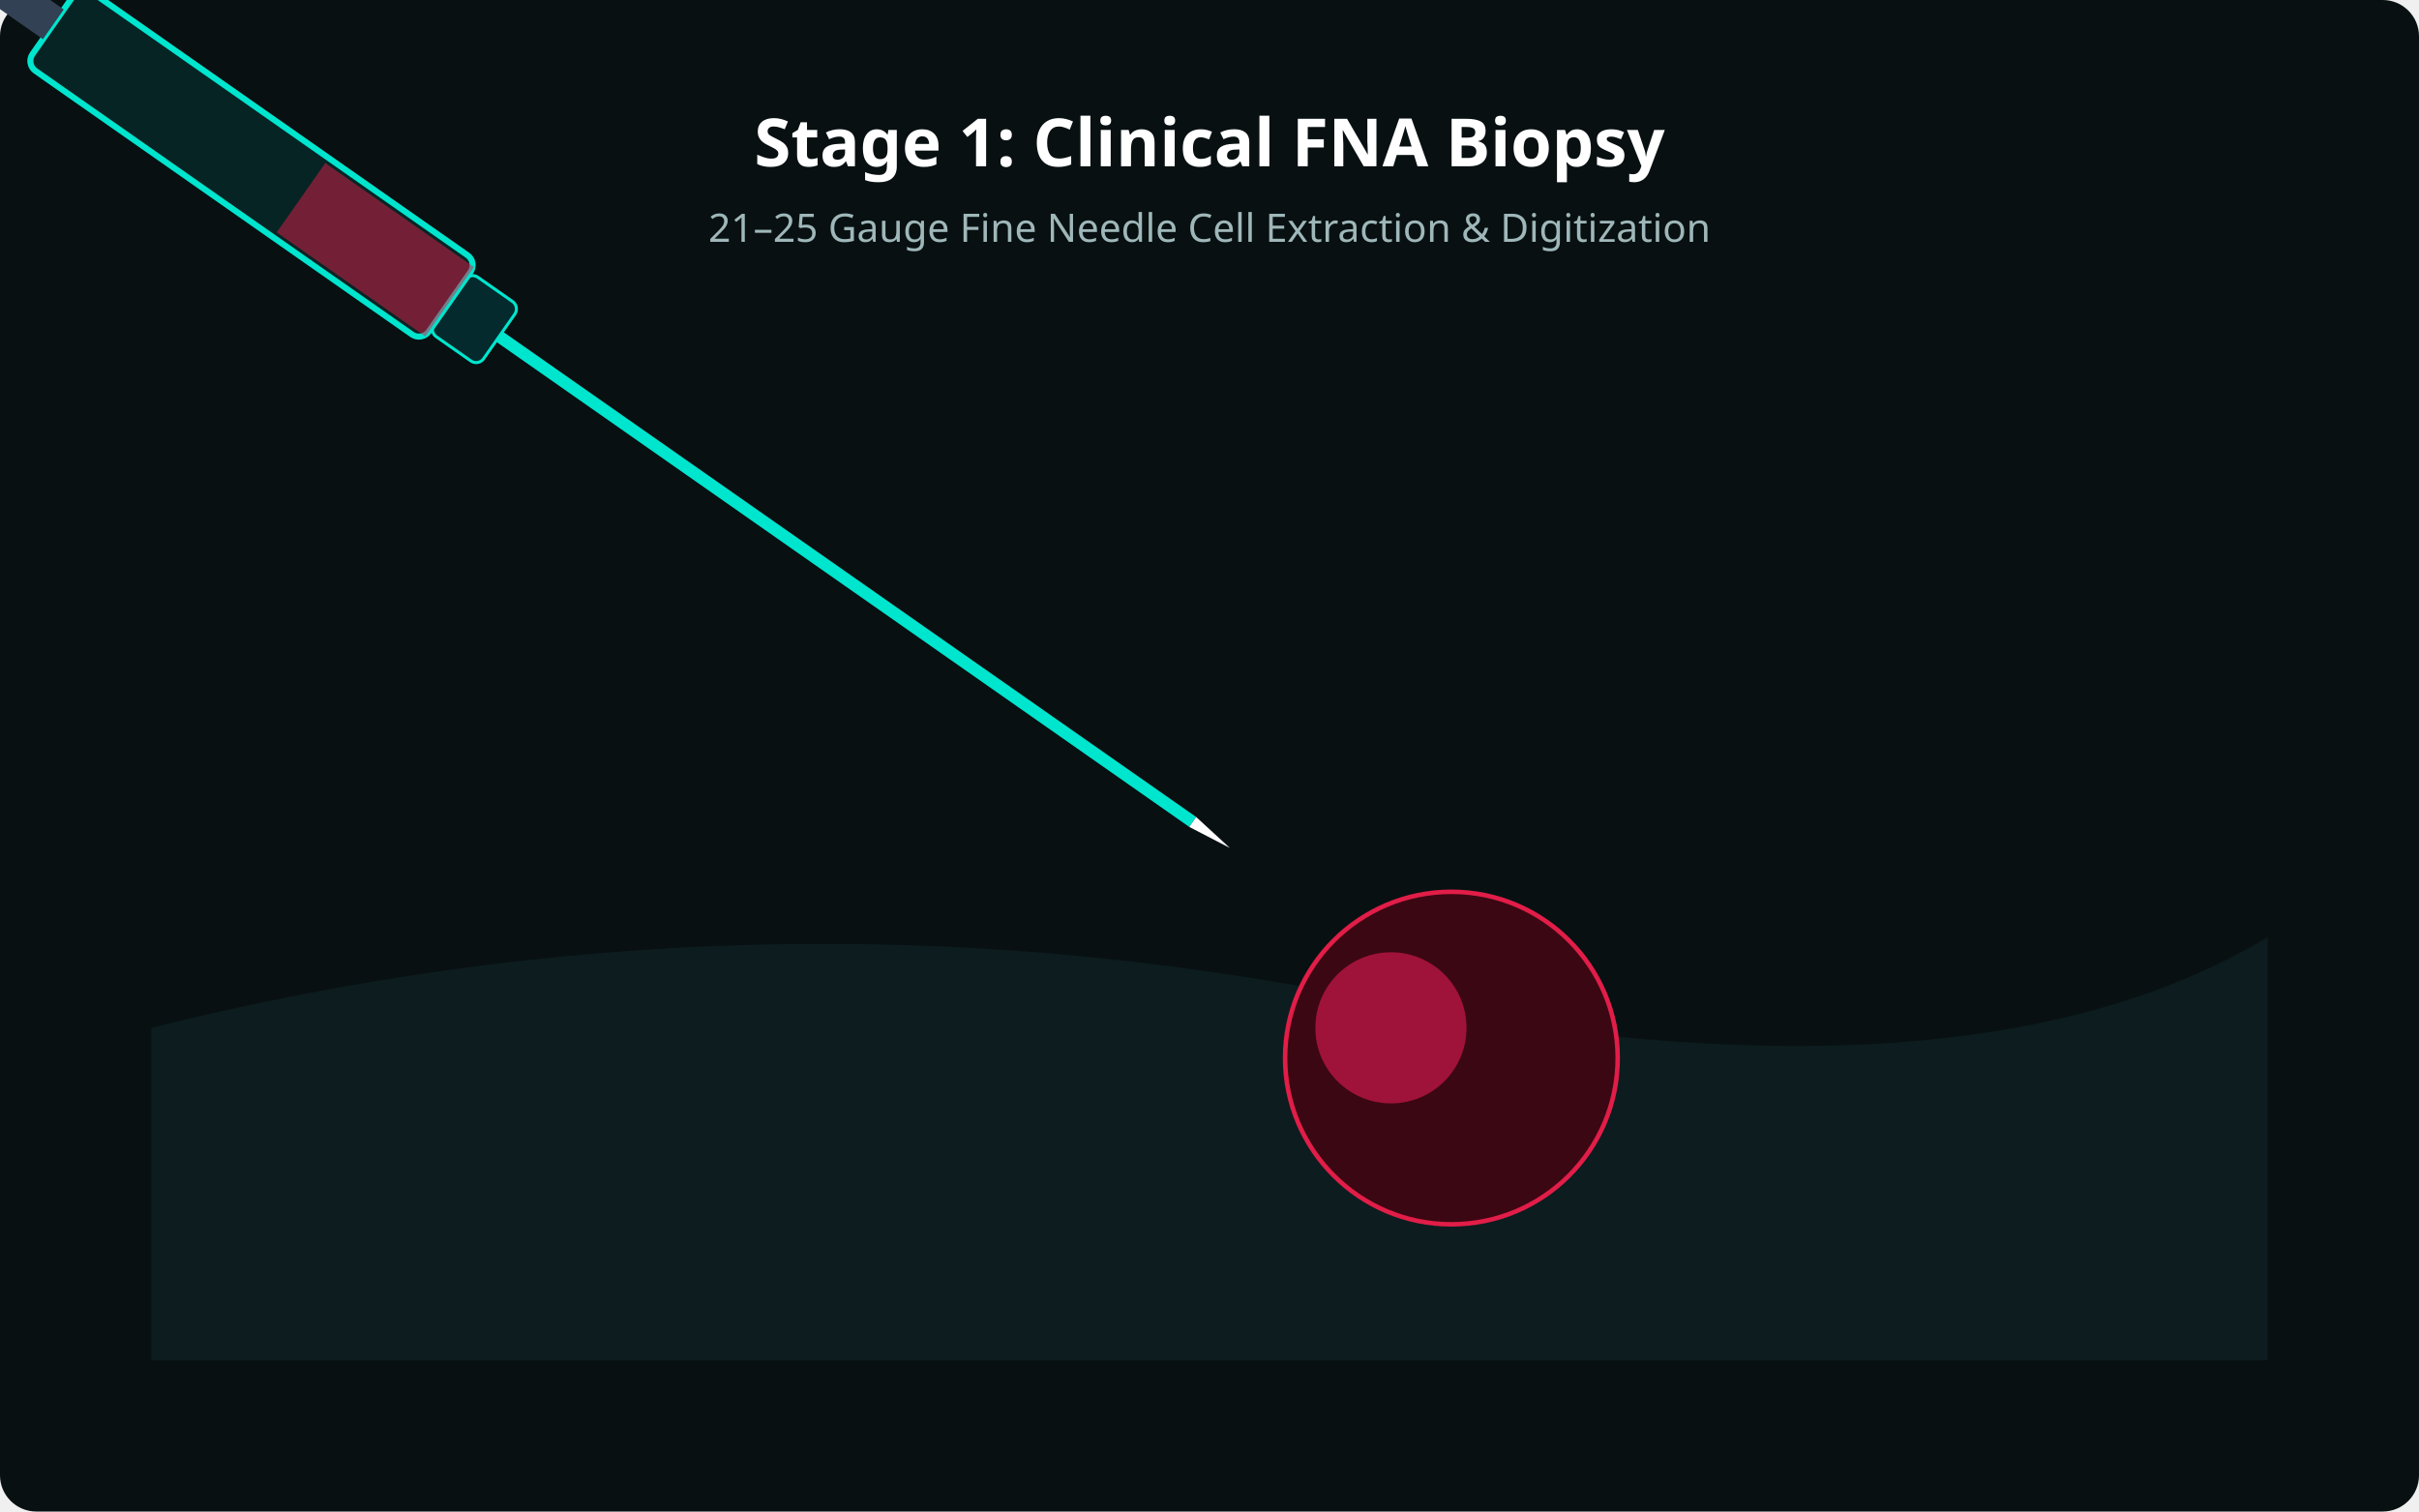
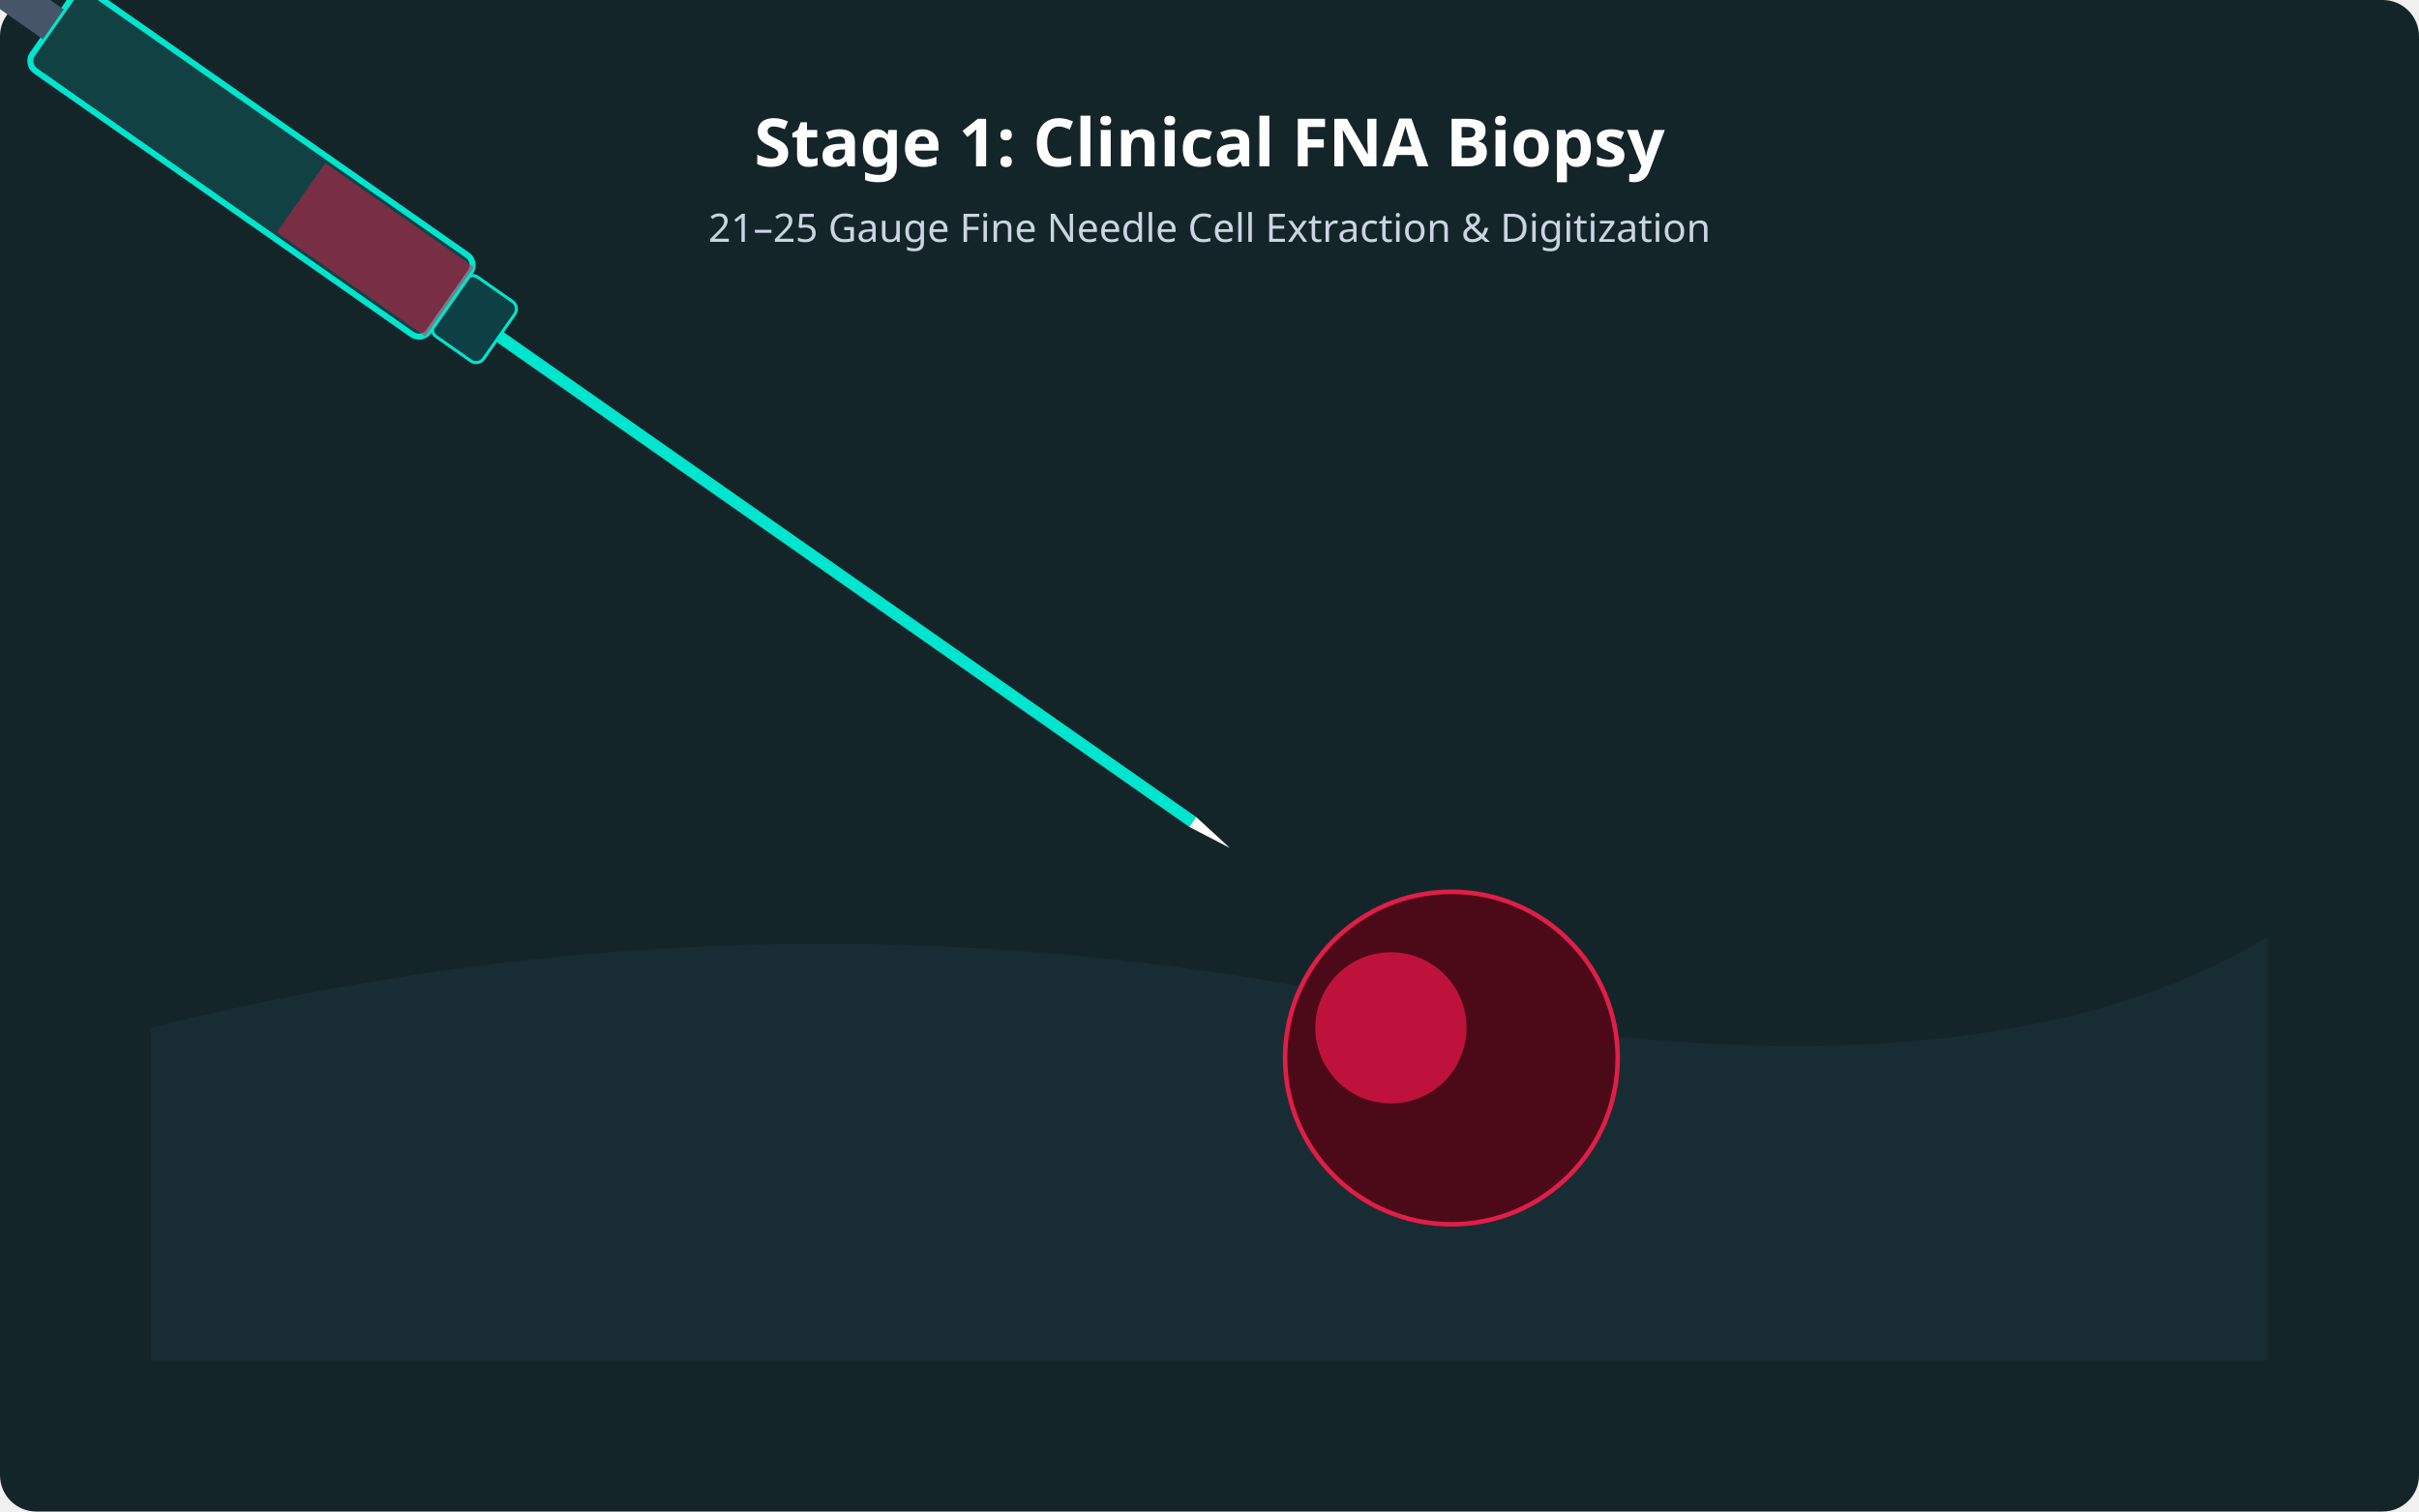
- <svg xmlns="http://www.w3.org/2000/svg" viewBox="0 0 800 500" width="100%" height="100%" style="background: #081012;">
-   <rect width="800" height="500" fill="#081012" rx="12" />
+ <svg xmlns="http://www.w3.org/2000/svg" viewBox="0 0 800 500" width="100%" height="100%" style="background: #14252a;">
+   <rect width="800" height="500" fill="#14252a" rx="12" />
  <text x="400" y="55" fill="#ffffff" font-family="'Space Grotesk', sans-serif" font-size="22" font-weight="700" text-anchor="middle">Stage 1: Clinical FNA Biopsy</text>
-   <text x="400" y="80" fill="#9fb7b9" font-family="sans-serif" font-size="13" text-anchor="middle">21–25 Gauge Fine Needle Cell Extraction &amp; Digitization</text>
-   <path d="M 50 340 Q 250 290 450 330 T 750 310 L 750 450 L 50 450 Z" fill="#0d1f22" opacity="0.8" />
-   <circle cx="480" cy="350" r="55" fill="#3b0712" stroke="#e11d48" stroke-width="1.5" />
-   <circle cx="460" cy="340" r="25" fill="#9f1239" />
+   <text x="400" y="80" fill="#cbd5e1" font-family="sans-serif" font-size="13" text-anchor="middle">21–25 Gauge Fine Needle Cell Extraction &amp; Digitization</text>
+   <path d="M 50 340 Q 250 290 450 330 T 750 310 L 750 450 L 50 450 Z" fill="#182e34" opacity="0.9" />
+   <circle cx="480" cy="350" r="55" fill="#4c0a18" stroke="#e11d48" stroke-width="1.5" />
+   <circle cx="460" cy="340" r="25" fill="#be123c" />
  <g transform="translate(180, 90) rotate(35)">
    <rect x="0" y="24" width="280" height="4" fill="#00e5ce" />
    <polygon points="280,24 295,26 280,28" fill="#ffffff" />
-     <rect x="-20" y="14" width="20" height="24" rx="3" fill="#042a2d" stroke="#00e5ce" stroke-width="1" />
-     <rect x="-180" y="10" width="160" height="32" rx="4" fill="rgba(0, 229, 206, 0.1)" stroke="#00e5ce" stroke-width="2" />
+     <rect x="-20" y="14" width="20" height="24" rx="3" fill="#0d4044" stroke="#00e5ce" stroke-width="1" />
+     <rect x="-180" y="10" width="160" height="32" rx="4" fill="rgba(0, 229, 206, 0.15)" stroke="#00e5ce" stroke-width="2" />
    <rect x="-80" y="12" width="60" height="28" fill="rgba(225, 29, 72, 0.5)" />
-     <rect x="-250" y="20" width="70" height="12" fill="#334155" />
+     <rect x="-250" y="20" width="70" height="12" fill="#475569" />
    <rect x="-260" y="10" width="10" height="32" fill="#00e5ce" />
  </g>
</svg>
